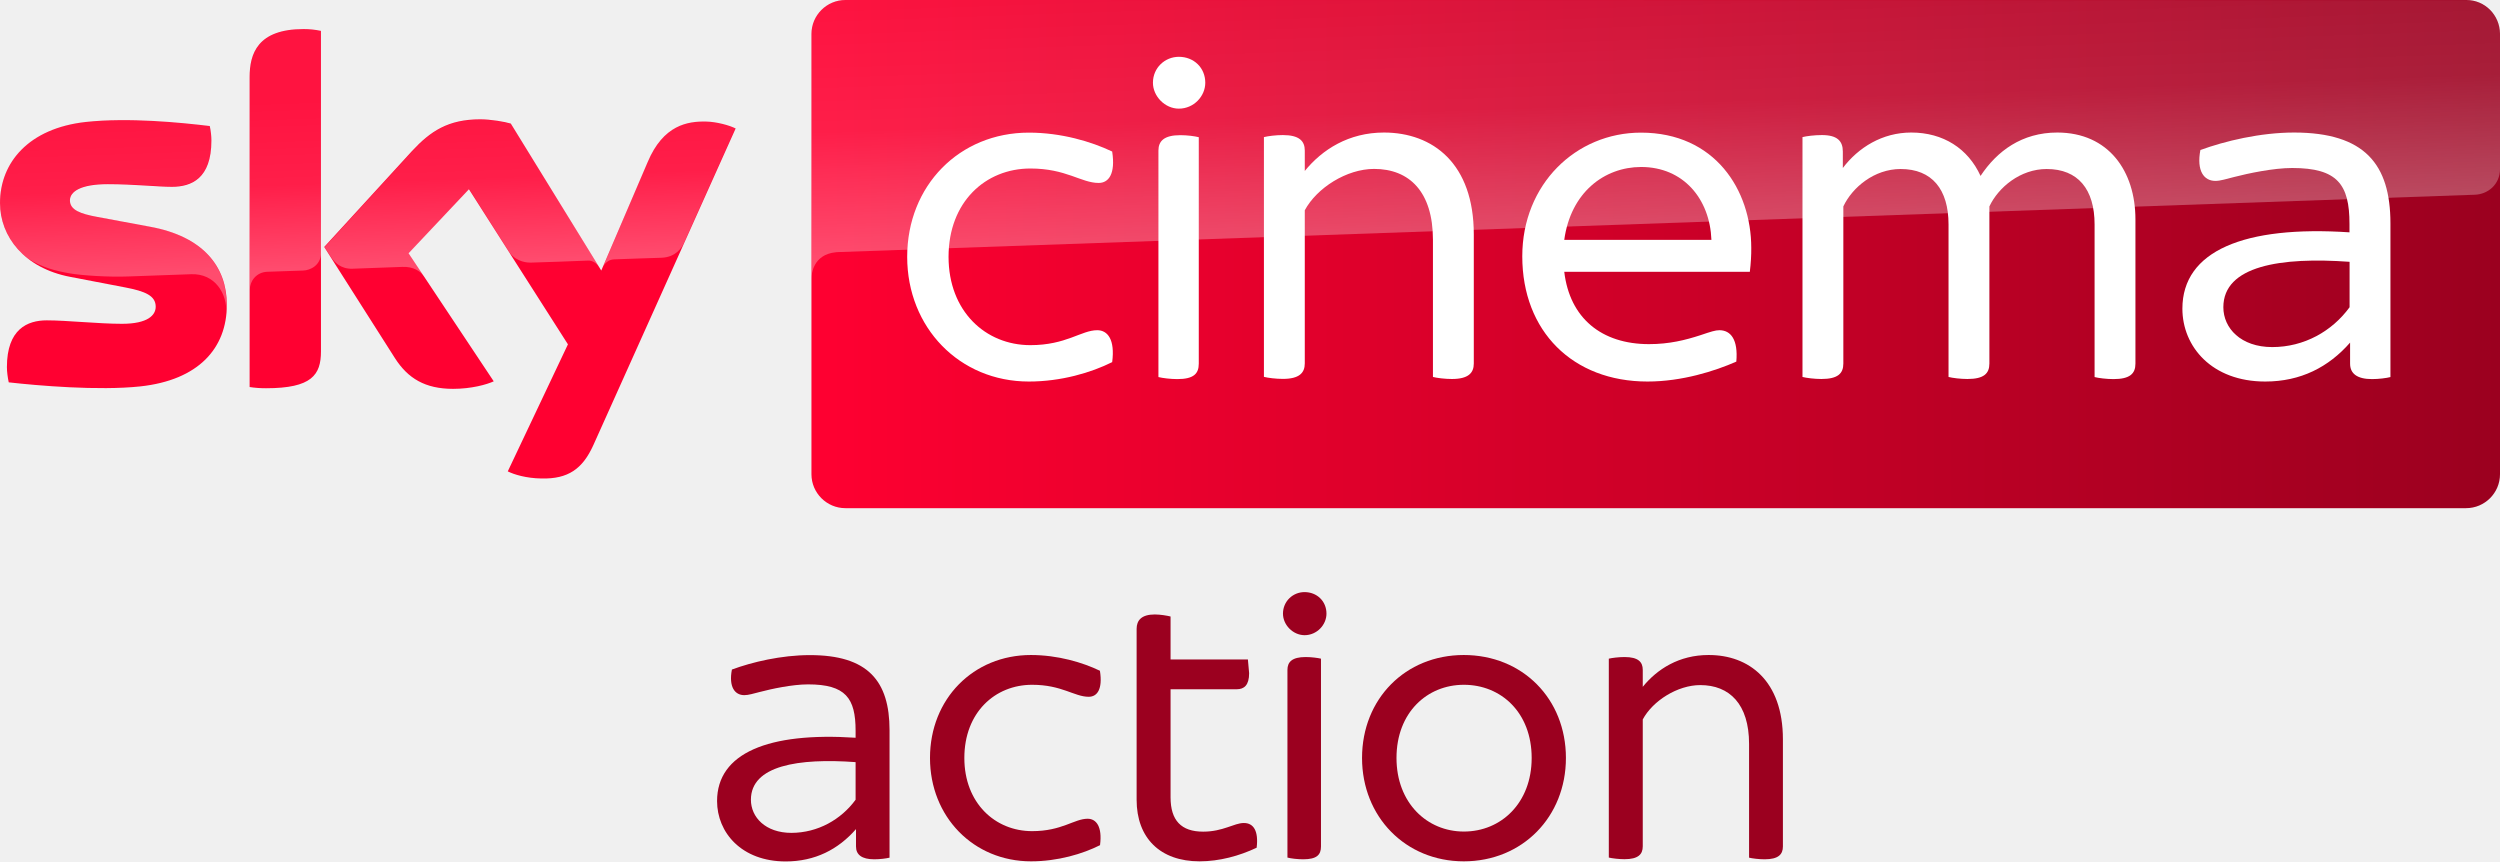
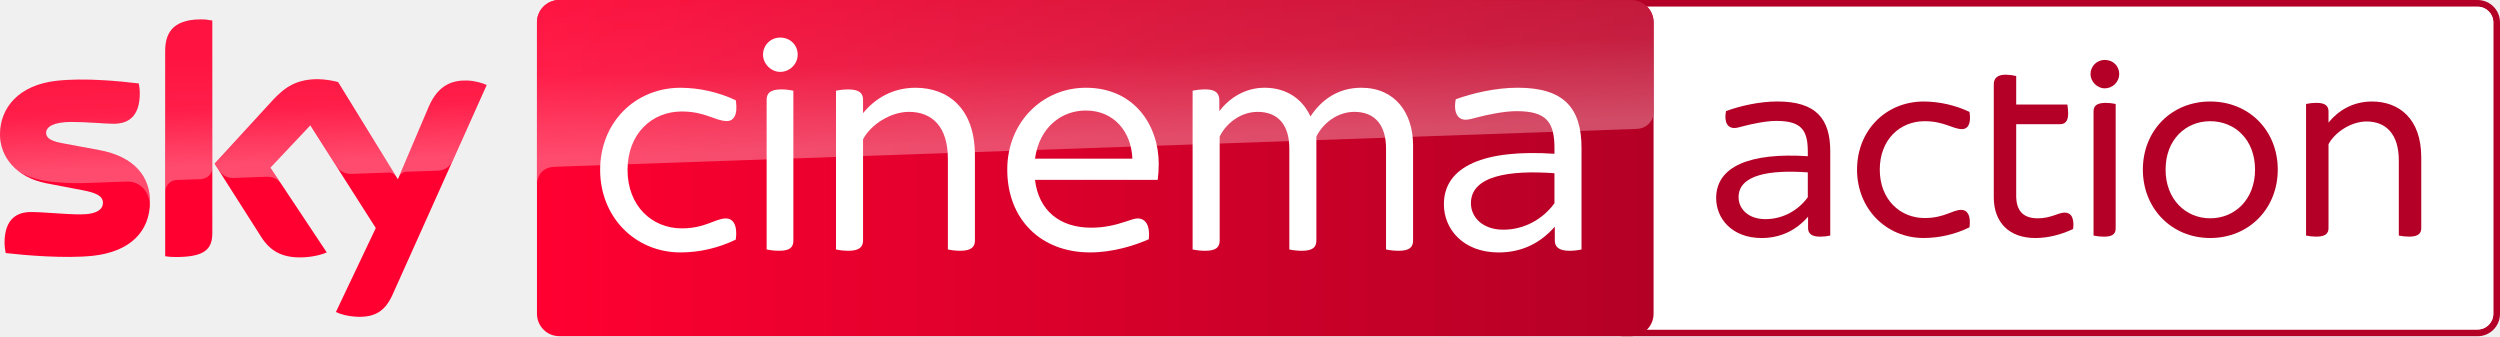
- <svg xmlns="http://www.w3.org/2000/svg" enable-background="new 0 0 3718.6 500" version="1.1" viewBox="0 0 2459.8 847.58" xml:space="preserve">
-   <g transform="translate(-.039341 -.0415)">
-     <g transform="translate(-126.12)" fill="#9b001f">
-       <path d="m1001.4 718.52v125.4c-3.3 0.8-9.4 1.6-15.1 1.6-12.2 0-17.9-4.5-17.9-12.6v-17.1c-17.5 20-40.3 31.8-69.2 31.8-43.5 0-67.5-28.5-67.5-59.4 0-47.2 50.5-68 136.3-62.3v-6.9c0-32.1-9.8-45.6-46.8-45.6-15.5 0-36.2 4.5-47.2 7.4-6.5 1.6-11.3 3.2-15.5 3.2-9.3 0-15.5-8.1-12.2-25.2 19.9-7.4 48.8-14.2 76.5-14.2 57.4-0.1 78.6 25.5 78.6 73.9m-33.4 68.4v-37c-56.2-4.1-103 3.3-103 37 0 17.1 14.2 32.6 39.9 32.6 26-0.1 48.8-13.1 63.1-32.6" />
-       <path d="m1041.2 745.82c0-58.2 42.7-101.3 99.3-101.3 26.4 0 50.9 7.3 67.9 15.5 2.9 18.3-2.8 25.6-11 25.6-14.2 0-26.4-11.8-55.7-11.8-36.6 0-66.7 27.3-66.7 72 0 44.3 30.2 72 66.7 72 29.3 0 41.5-12.2 54.6-12.2 8.5 0 14.6 7.8 12.2 26-17.1 8.6-41.5 15.9-67.9 15.9-56.7 0-99.4-43.9-99.4-101.7" />
-       <path d="m1362.6 834.12c-17.1 8.1-36.6 13.4-56.2 13.4-38.6 0-61.9-22.8-61.9-60.6v-168.1c0-8.5 4.9-14.2 17.9-14.2 5.6 0 12.2 1.2 15.5 2v42.3h76.1l1.2 13.5c0 11.8-4.9 15.8-12.2 15.8h-65.1v106.3c0 22.8 10.5 33.8 32.1 33.8 19.5 0 30.5-8.5 39.9-8.5 9.8-0.1 14.7 8 12.7 24.3" />
-       <path d="m1388.5 603.82c0-12.2 9.8-21.2 21.2-21.2 12.2 0 21.6 8.9 21.6 21.2 0 11-9.4 21.2-21.6 21.2-11.5-0.1-21.2-10.2-21.2-21.2m4.4 240v-184.7c0-7.7 4.5-12.6 17.9-12.6 5.6 0 11.8 0.8 15.1 1.6v184.8c0 8.2-4.1 12.6-17.5 12.6-5.7 0-12.2-0.8-15.5-1.7" />
-       <path d="m1466.3 745.82c0-58.2 42.7-101.3 100.1-101.3 57.8 0 100.5 43.1 100.5 101.3 0 57.8-42.7 101.7-100.5 101.7-57.4 0-100.1-43.9-100.1-101.7m166.9 0c0-44.7-30.1-72-66.7-72-36.2 0-66.3 27.3-66.3 72 0 44.3 30.1 72.4 66.3 72.4 36.6 0 66.7-28.1 66.7-72.4" />
-       <path d="m1880.4 727.52v105.4c0 7.8-4.5 12.6-17.9 12.6-5.6 0-12.2-0.8-15.4-1.6v-112c0-39-19.2-57.8-48-57.8-22.4 0-46.8 15.5-56.6 33.8v124.9c0 7.8-4.5 12.6-17.9 12.6-5.6 0-12.2-0.8-15.5-1.6v-195.7c3.3-0.8 9.8-1.6 15.5-1.6 13.5 0 17.9 4.9 17.9 12.6v16.7c14.2-17.5 35.8-31.3 64.7-31.3 39.8-0.1 73.2 25.2 73.2 83" />
-     </g>
-     <g transform="translate(-15.061 -164.86)">
-       <path d="m238.3 464.7c0 43-28 74.2-85.2 80.4-41.2 4.4-101-0.8-129.4-4-1-4.6-1.8-10.4-1.8-15 0-37.4 20.2-46 39.2-46 19.8 0 51 3.4 74 3.4 25.6 0 33.2-8.6 33.2-16.8 0-10.8-10.2-15.2-30-19l-54.2-10.4c-45-8.6-69-39.6-69-72.6 0-40 28.4-73.6 84.4-79.8 42.2-4.6 93.8 0.6 122 4 1 4.8 1.6 9.4 1.6 14.4 0 37.4-19.8 45.4-38.8 45.4-14.6 0-37.2-2.6-63.2-2.6-26.4 0-37.2 7.2-37.2 16 0 9.4 10.4 13.2 26.8 16.2l51.6 9.6c53.2 9.6 76 39.8 76 76.8m92.6 46c0 23-9 36.2-54 36.2-6 0-11.2-0.4-16.2-1.2v-304.8c0-23.2 7.8-47.4 53.2-47.4 5.8 0 11.6 0.6 17 1.8zm183.8 118c6 3 18 6.8 33.2 7 26.2 0.6 40.4-9.4 51-32.8l140-311.6c-5.8-3-18.6-6.6-29-6.8-18-0.4-42.2 3.2-57.6 40l-45.6 106.6-89-144.6c-5.8-1.8-19.8-4.2-30-4.2-31.6 0-49 11.6-67.2 31.2l-86.4 94.4 69.6 109.4c12.8 20 29.8 30.2 57.2 30.2 18 0 33-4.2 40-7.4l-83.8-126 59.4-63 97.4 152.6z" fill="#ff0031" />
-       <linearGradient id="b" x1="55.077" x2="276.59" y1="-1307.3" y2="-1307.3" gradientTransform="matrix(7.5001 0 0 7.5001 400.38 10220)" gradientUnits="userSpaceOnUse">
-         <stop stop-color="#FF0031" offset="0" />
-         <stop stop-color="#9B001F" offset="1" />
-       </linearGradient>
-       <path d="m2441.7 164.9h-1594.8c-18.4 0-33.4 15-33.4 33.4v433.2c0 18.4 15 33.4 33.4 33.4h1594.6c18.4 0 33.4-15 33.4-33.4v-433.4c-0.2-18.4-14.8-33.2-33.2-33.2" fill="url(#b)" />
-       <linearGradient id="c" x1="16.213" x2="20.655" y1="-2025.8" y2="-2025.8" gradientTransform="matrix(-1.3157 -37.678 37.678 -1.3157 76731 -1626.9)" gradientUnits="userSpaceOnUse">
-         <stop stop-color="#fff" offset="0" />
-         <stop stop-color="#fff" stop-opacity=".4" offset=".5" />
-         <stop stop-color="#fff" stop-opacity=".25" offset="1" />
-       </linearGradient>
-       <path d="m260.9 240.9v209c0-8.4 6.4-17.2 17.2-17.6 7.6-0.2 28.8-1 35.2-1.2 7-0.2 17.6-5 17.8-17.8v-218c-5.4-1.2-11.2-1.8-17-1.8-45.4 0.2-53.2 24.2-53.2 47.4m160 72.8-86.4 94.4 7 10.8c3 4 8.8 10.8 20.4 10.4 4.2-0.2 45.8-1.6 49.2-1.8 10.8-0.4 17.6 4.2 21.8 9.8l-15.4-23.2 59.4-63 39.8 62.6c7.2 9.4 18 9.6 20.4 9.6 2 0 54.4-1.8 56.6-2 3.6-0.2 7.8 1.8 11 6.4l-86.6-140.8c-5.8-1.8-19.8-4.2-30-4.2-31.6-0.2-49 11.2-67.2 31m-321.4-29c-56 6.2-84.4 39.6-84.4 79.8 0 20.6 9.4 40.4 27.4 54.6 13.6 9 27.6 12.4 41.4 14.8 11.4 2 38 3.8 57.8 3 6.2-0.2 51.8-1.8 61.6-2.2 23.2-0.8 35.6 19 34.4 38.8v-0.8-0.2c0.2-2.6 0.4-5.2 0.4-7.8 0-37-22.8-67.2-75.8-77l-51.6-9.6c-16.6-2.8-26.8-6.8-26.8-16.2 0-8.8 11-16.2 37.2-16.2 26 0 48.6 2.6 63.2 2.6 19 0 38.8-8 38.8-45.4 0-5-0.6-9.6-1.6-14.4-20.2-2.4-52.6-5.8-84.8-5.8-12.6 0.2-25.2 0.8-37.2 2m552.6 39.8-44.2 104.2c0-0.2 2.8-8.2 11.4-8.6 0 0 43.6-1.6 46.8-1.6 14.2-0.6 19.8-10.2 21.4-13.4l51.2-114.2c-5.8-3-18.6-6.6-29-6.8h-2.2c-17.8 0.2-40.6 5-55.4 40.4" enable-background="new    " fill="url(#c)" opacity=".3" />
-       <linearGradient id="a" x1="40.36" x2="44.803" y1="-2009.4" y2="-2009.4" gradientTransform="matrix(-1.9565 -56.026 56.026 -1.9565 114306 -1277.9)" gradientUnits="userSpaceOnUse">
-         <stop stop-color="#fff" offset="0" />
-         <stop stop-color="#fff" stop-opacity=".4" offset=".5" />
-         <stop stop-color="#fff" stop-opacity=".25" offset="1" />
-       </linearGradient>
-       <path d="m846.9 164.9c-18.4 0-33.4 15-33.4 33.4v240.6-0.2c0-3.6 1.4-23.4 24-25.6 0 0 1.2-0.2 3.2-0.2 98.6-3.4 1609.4-56.4 1609.4-56.4 12.6-0.4 24.8-9.8 24.8-25.4v-132.6c0-18.4-15-33.4-33.4-33.4z" enable-background="new    " fill="url(#a)" opacity=".3" Googl="true" />
-       <g fill="#fff">
-         <path d="m907.7 417.6c0-70.2 51.5-122.2 119.7-122.2 31.9 0 61.4 8.8 82 18.6 3.4 22.1-3.5 30.9-13.3 30.9-17.2 0-31.9-14.2-67.2-14.2-44.2 0-80.5 32.9-80.5 86.9 0 53.5 36.3 86.9 80.5 86.9 35.3 0 50.1-14.7 65.8-14.7 10.3 0 17.6 9.3 14.7 31.4-20.6 10.3-50.1 19.1-82 19.1-68.2 0-119.7-53-119.7-122.7" />
-         <path d="m2116.2 380.8v141.9c0 9.8-5.4 15.2-21.6 15.2-6.9 0-14.7-1-18.6-2v-150.2c0-34.4-16.2-54.5-47.1-54.5-26 0-47.6 18.1-56.4 36.8v154.6c0 9.8-5.4 15.2-21.6 15.2-6.9 0-14.7-1-18.6-2v-150.1c0-34.4-16.2-54.5-47.1-54.5-26 0-47.6 18.1-56.4 36.8v154.6c0 9.8-5.4 15.2-21.6 15.2-6.8 0-14.7-1-18.6-2v-236c3.9-1 11.8-2 19.1-2 15.2 0 20.6 5.9 20.6 16.2v16.2c15.2-20.1 38.8-34.9 67.3-34.9 31.4 0 55.9 15.7 68.2 42.7 16.2-24.5 40.7-42.7 75.6-42.7 50.3 0.1 76.8 37.9 76.8 85.5" />
-         <path d="m1736.8 432.3h-182.6c5.4 45.7 36.8 71.2 83.4 71.2 20.1 0 35.8-4 50.6-8.8 10.3-3.5 14.7-4.9 18.6-4.9 11.3 0 18.6 9.3 16.7 30.9-21.1 9.3-53.5 19.6-87.4 19.6-73.6 0-123.2-49.5-123.2-123.2 0-70.7 52.6-121.7 116.8-121.7 72.7 0 108.5 56.4 108.5 113.4 0.1 6.9-0.4 15.2-1.4 23.5m-182.6-31.4h144.8c-1.5-40.2-27.5-71.7-69.2-71.7-36.3 0.1-69.2 25.1-75.6 71.7" />
-         <path d="m1465.2 395.5v127.1c0 9.3-5.4 15.2-21.6 15.2-6.8 0-14.7-1-18.6-2v-135c0-47.1-23.1-69.7-57.9-69.7-27 0-56.4 18.7-68.2 40.7v150.7c0 9.3-5.4 15.2-21.6 15.2-6.9 0-14.7-1-18.6-2v-235.9c3.9-1 11.8-2 18.6-2 16.2 0 21.6 5.9 21.6 15.2v20.1c17.2-21.1 43.2-37.8 78-37.8 48.1 0.1 88.3 30.5 88.3 100.2" />
-         <path d="m2367.1 384.7v151.2c-3.9 1-11.3 2-18.1 2-14.7 0-21.6-5.4-21.6-15.2v-20.7c-21.1 24.1-48.6 38.3-83.5 38.3-52.5 0-81.5-34.3-81.5-71.7 0-56.9 60.9-82 164.4-75.1v-8.3c0-38.8-11.8-55-56.4-55-18.6 0-43.7 5.4-56.9 8.8-7.9 2-13.8 3.9-18.6 3.9-11.3 0-18.7-9.8-14.8-30.4 24.1-8.8 58.9-17.2 92.3-17.2 69.2 0.1 94.7 31 94.7 89.4m-40.2 82.5v-44.7c-67.7-4.9-124.2 3.9-124.2 44.7 0 20.6 17.2 39.2 48.1 39.2 31.4 0 58.9-15.6 76.1-39.2" />
-         <path d="m1149.5 246.3c0-14.7 11.8-25.5 25.5-25.5 14.8 0 26 10.8 26 25.5 0 13.3-11.3 25.5-26 25.5-13.7 0-25.5-12.2-25.5-25.5m5.4 289.6v-222.8c0-9.3 5.4-15.2 21.6-15.2 6.9 0 14.2 1 18.1 2v222.8c0 9.8-4.9 15.2-21.1 15.2-6.8 0-14.6-1-18.6-2" />
-       </g>
-     </g>
+ <svg xmlns="http://www.w3.org/2000/svg" xmlns:xlink="http://www.w3.org/1999/xlink" id="Livello_1" data-name="Livello 1" viewBox="0 0 3717.68 499.95">
+   <defs>
+     <clipPath id="clip-path">
+       <path d="M831.86,0A33.29,33.29,0,0,0,798.5,33.29V466.65a33.33,33.33,0,0,0,33.36,33.28H2425.63A33.37,33.37,0,0,0,2459,466.65V33.29A33.32,33.32,0,0,0,2425.63,0Z" fill="none" />
+     </clipPath>
+     <linearGradient id="Sfumatura_senza_nome_11" x1="2664.7" y1="-3126.74" x2="2736.29" y2="-3126.74" gradientTransform="matrix(23.2, 0, 0, -23.2, -61013.05, -72279.17)" gradientUnits="userSpaceOnUse">
+       <stop offset="0" stop-color="#ff0031" />
+       <stop offset="0.64" stop-color="#cc0029" />
+       <stop offset="1" stop-color="#b40026" />
+     </linearGradient>
+     <clipPath id="clip-path-2">
+       <path d="M831.86,0A33.29,33.29,0,0,0,798.5,33.29V273.66c0-3.51,1.36-23.48,24-25.62l3.15-.22,1608.44-56.19c12.53-.43,24.84-9.74,24.84-25.27L2459,33.29A33.32,33.32,0,0,0,2425.63,0Z" fill="none" />
+     </clipPath>
+     <linearGradient id="Sfumatura_senza_nome_18" x1="2664.7" y1="-3121.86" x2="2736.29" y2="-3121.86" gradientTransform="matrix(23.2, 0, 0, -23.2, -61013.05, -72279.17)" gradientUnits="userSpaceOnUse">
+       <stop offset="0" stop-color="#ff0031" />
+       <stop offset="0.57" stop-color="#d6002a" />
+       <stop offset="1" stop-color="#bc0026" />
+     </linearGradient>
+     <linearGradient id="Sfumatura_senza_nome_5" x1="2592.85" y1="-2469.07" x2="2597.29" y2="-2469.07" gradientTransform="matrix(-1.96, -56.03, -56.03, 1.96, -131627.74, 150324.5)" gradientUnits="userSpaceOnUse">
+       <stop offset="0" stop-color="#fff" />
+       <stop offset="0.5" stop-color="#fff" stop-opacity="0.4" />
+       <stop offset="1" stop-color="#fff" stop-opacity="0.25" />
+     </linearGradient>
+     <linearGradient id="Sfumatura_senza_nome_5-2" x1="2543.78" y1="-2429.04" x2="2548.22" y2="-2429.04" gradientTransform="matrix(-1.32, -37.68, -37.68, 1.32, -87806.72, 99301.51)" xlink:href="#Sfumatura_senza_nome_5" />
+   </defs>
+   <path d="M3684.41,0H2413.88a33.29,33.29,0,0,0-33.27,33.33V466.68A33.28,33.28,0,0,0,2413.88,500H3684.41a33.28,33.28,0,0,0,33.27-33.27V33.33A33.29,33.29,0,0,0,3684.41,0m0,10a23.36,23.36,0,0,1,23.32,23.32V466.68A23.36,23.36,0,0,1,3684.41,490H2413.88a23.34,23.34,0,0,1-23.26-23.32V33.33A23.34,23.34,0,0,1,2413.88,10H3684.41" fill="#b40026" />
+   <path d="M3684.41,10a23.36,23.36,0,0,1,23.32,23.32V466.68A23.36,23.36,0,0,1,3684.41,490H2413.88a23.34,23.34,0,0,1-23.26-23.32V33.33A23.34,23.34,0,0,1,2413.88,10H3684.41" fill="#fff" />
+   <path d="M2721.72,225v125.3a68.73,68.73,0,0,1-15.07,1.65c-12.23,0-17.92-4.5-17.92-12.63V322.23c-17.46,19.9-40.27,31.73-69.16,31.73-43.52,0-67.52-28.49-67.52-59.43,0-47.15,50.45-67.91,136.28-62.23v-6.94c0-32.13-9.78-45.55-46.81-45.55-15.41,0-36.17,4.49-47.15,7.33-6.54,1.65-11.43,3.25-15.47,3.25-9.39,0-15.47-8.14-12.23-25.2,20-7.34,48.86-14.28,76.5-14.28,57.39,0,78.55,25.66,78.55,74.06m-33.39,68.36v-37c-56.14-4-102.95,3.24-102.95,37,0,17.07,14.28,32.54,39.87,32.54,26.05,0,48.86-13,63.08-32.54" fill="#b40026" />
+   <path d="M2761.56,252.24c0-58.19,42.72-101.3,99.25-101.3a162.68,162.68,0,0,1,68,15.47c2.85,18.32-2.84,25.6-11,25.6-14.22,0-26.44-11.78-55.74-11.78-36.63,0-66.71,27.25-66.71,72,0,44.36,30.08,72,66.71,72,29.3,0,41.52-12.18,54.49-12.18,8.59,0,14.68,7.68,12.23,26a155.87,155.87,0,0,1-68,15.87c-56.53,0-99.25-43.91-99.25-101.7" fill="#b40026" />
+   <path d="M3082.86,340.53c-17.06,8.13-36.63,13.42-56.14,13.42-38.67,0-61.82-22.8-61.82-60.63v-168c0-8.52,4.83-14.27,17.86-14.27a72.11,72.11,0,0,1,15.47,2V155.4h76.1a103.21,103.21,0,0,1,1.19,13.42c0,11.83-4.89,15.87-12.17,15.87h-65.12V290.88c0,22.8,10.58,33.78,32.13,33.78,19.57,0,30.55-8.53,39.88-8.53,9.78,0,14.67,8.13,12.62,24.4" fill="#b40026" />
+   <path d="M3108.75,110.22a21,21,0,0,1,21.16-21.11c12.23,0,21.56,8.93,21.56,21.11a21.57,21.57,0,0,1-21.56,21.15c-11.37,0-21.16-10.12-21.16-21.15m4.5,240.07V165.56c0-7.74,4.49-12.57,17.91-12.57a72.08,72.08,0,0,1,15,1.59V339.32c0,8.13-4,12.63-17.46,12.63a75.58,75.58,0,0,1-15.47-1.66" fill="#b40026" />
+   <path d="M3186.6,252.24c0-58.19,42.71-101.3,100.1-101.3,57.79,0,100.5,43.11,100.5,101.3,0,57.79-42.71,101.7-100.5,101.7-57.39,0-100.1-43.91-100.1-101.7m166.82,0c0-44.76-30.09-72-66.72-72-36.23,0-66.32,27.25-66.32,72,0,44.36,30.09,72.4,66.32,72.4,36.63,0,66.72-28,66.72-72.4" fill="#b40026" />
+   <path d="M3600.59,233.93V339.32c0,7.74-4.49,12.57-17.92,12.57a76.84,76.84,0,0,1-15.47-1.59V238.42c0-39.07-19.11-57.78-48-57.78-22.35,0-46.76,15.47-56.54,33.78v124.9c0,7.74-4.49,12.57-17.91,12.57a76.86,76.86,0,0,1-15.48-1.59V154.59a76.29,76.29,0,0,1,15.48-1.65c13.42,0,17.91,4.89,17.91,12.62v16.73c14.22-17.52,35.78-31.34,64.67-31.34,39.87,0,73.26,25.19,73.26,83" fill="#b40026" />
+   <g clip-path="url(#clip-path)">
+     <rect x="798.5" width="1660.49" height="499.93" fill="url(#Sfumatura_senza_nome_11)" />
  </g>
+   <g clip-path="url(#clip-path-2)">
+     <rect x="798.5" width="1660.49" height="273.66" fill="url(#Sfumatura_senza_nome_18)" />
+   </g>
+   <path id="path15555" d="M831.9,0a33.47,33.47,0,0,0-33.4,33.4h0V273.8c0-3.6,1.4-23.4,24-25.6h0a22.82,22.82,0,0,1,3.2-.2h0c98.6-3.4,1608.47-56.31,1608.47-56.31h0c12.6-.4,24.8-9.8,24.8-25.4h0l.16-132.83a33.47,33.47,0,0,0-33.4-33.4h0Z" opacity="0.3" fill="url(#Sfumatura_senza_nome_5)" style="isolation:isolate" />
+   <path d="M499.5,464c5.94,3,18,6.66,33.21,7.09,26.13.57,40.38-9.38,51-32.78l140-311.81c-5.72-3.08-18.61-6.59-29-6.73-18-.43-42.3,3.22-57.62,40.08L591.7,266.63,502.79,122a131.26,131.26,0,0,0-30-4.23c-31.5,0-49,11.53-67.22,31.29l-86.47,94.34,69.58,109.31c12.81,19.9,29.78,30.06,57.27,30.06,18,0,33-4.22,39.94-7.44l-83.75-126,59.34-62.92,97.35,152.69ZM315.75,346c0,23-9,36.22-54,36.22a101.7,101.7,0,0,1-16.11-1.15V76.23c0-23.27,7.87-47.39,53.19-47.39a81.17,81.17,0,0,1,16.89,1.72Zm-92.7-46c0,42.95-28.06,74.23-85.11,80.39-41.3,4.36-101.07-.79-129.49-4.08a81.28,81.28,0,0,1-1.72-15c0-37.37,20.19-46,39.23-46,19.75,0,50.89,3.51,73.94,3.51,25.56,0,33.21-8.66,33.21-16.9,0-10.73-10.16-15.17-30-19L69,272.57c-45-8.66-69-39.72-69-72.65,0-40.09,28.42-73.66,84.32-79.81,42.31-4.59,93.78.57,122.05,4a74.45,74.45,0,0,1,1.51,14.39c0,37.44-19.76,45.46-38.8,45.46-14.6,0-37.3-2.65-63.21-2.65-26.34,0-37.29,7.3-37.29,16.1,0,9.38,10.38,13.25,26.91,16.11l51.68,9.59c53.05,9.74,75.88,39.87,75.88,76.88" fill="#ff0031" />
+   <path id="path15297-4" d="M245.8,76.24v209a17.62,17.62,0,0,1,17.2-17.6h0c7.6-.2,28.8-1,35.2-1.2h0c7-.2,17.6-5,17.8-17.8h0v-218a78.92,78.92,0,0,0-17-1.8h0c-45.4.2-53.2,24.2-53.2,47.4m160,72.8-86.4,94.4,7,10.8c3,4,8.8,10.8,20.4,10.4h0c4.2-.2,45.8-1.6,49.2-1.8h0c10.8-.4,17.6,4.2,21.8,9.8h0l-15.4-23.2,59.4-63L501.6,249h0c7.2,9.4,18,9.6,20.4,9.6h0c2,0,54.4-1.8,56.6-2h0c3.6-.2,7.8,1.8,11,6.4h0L503,122.24c-5.8-1.8-19.8-4.2-30-4.2h0c-31.6-.2-49,11.2-67.2,31M84.4,120c-56,6.2-84.4,39.6-84.4,79.8H0c0,20.6,9.4,40.4,27.4,54.6h0c13.6,9,27.6,12.4,41.4,14.8h0c11.4,2,38,3.8,57.8,3h0c6.2-.2,51.8-1.8,61.6-2.2h0c23.2-.8,35.6,19,34.4,38.8h0V308h0v-.2h0c.2-2.6.4-5.2.4-7.8h0c0-37-22.8-67.2-75.8-77h0l-51.6-9.6c-16.6-2.8-26.8-6.8-26.8-16.2h0c0-8.8,11-16.2,37.2-16.2h0c26,0,48.6,2.6,63.2,2.6h0c19,0,38.8-8,38.8-45.4h0a69.06,69.06,0,0,0-1.6-14.4h0c-20.2-2.4-52.6-5.8-84.8-5.8h0c-12.6.2-25.2.8-37.2,2M637,159.84,592.8,264h0c0-.2,2.8-8.2,11.4-8.6h0s43.6-1.6,46.8-1.6h0c14.2-.6,19.8-10.2,21.4-13.4h0l51.2-114.2c-5.8-3-18.6-6.6-29-6.8h-2.2c-17.8.2-40.6,5-55.4,40.4" opacity="0.3" fill="url(#Sfumatura_senza_nome_5-2)" style="isolation:isolate" />
+   <path d="M892.45,252.69c0-70.15,51.54-122.19,119.75-122.19a196.19,196.19,0,0,1,82,18.61c3.43,22.12-3.44,30.92-13.24,30.92-17.19,0-31.93-14.24-67.22-14.24-44.24,0-80.53,32.93-80.53,86.9,0,53.47,36.29,86.9,80.53,86.9,35.29,0,50-14.75,65.71-14.75,10.31,0,17.68,9.31,14.75,31.43a188.7,188.7,0,0,1-82,19.11c-68.21,0-119.75-53-119.75-122.69" fill="#fff" />
+   <path d="M1134.68,81.42a25.32,25.32,0,0,1,25.48-25.55c14.75,0,26.06,10.81,26.06,25.55,0,13.24-11.31,25.48-26.06,25.48-13.74,0-25.48-12.24-25.48-25.48M1140.05,371V148.14c0-9.31,5.37-15.18,21.62-15.18a83.32,83.32,0,0,1,18.11,1.93V357.73c0,9.8-4.87,15.17-21,15.17a89.82,89.82,0,0,1-18.68-1.93" fill="#fff" />
+   <path d="M1449.78,230.61V357.74c0,9.3-5.37,15.17-21.62,15.17a89.08,89.08,0,0,1-18.61-1.93V236c0-47.11-23-69.65-57.91-69.65-27,0-56.48,18.61-68.22,40.73V357.74c0,9.3-5.44,15.17-21.62,15.17a88.53,88.53,0,0,1-18.61-1.93V134.9A88.53,88.53,0,0,1,1261.8,133c16.18,0,21.62,5.87,21.62,15.17v20.12c17.18-21.12,43.17-37.8,78-37.8,48.1,0,88.33,30.42,88.33,100.15" fill="#fff" />
+   <path d="M1721.64,267.43H1539.11c5.36,45.59,36.79,71.15,83.39,71.15,20.18,0,35.86-3.94,50.61-8.8,10.3-3.44,14.67-4.94,18.61-4.94,11.31,0,18.68,9.3,16.68,30.92-21.12,9.31-53.48,19.61-87.33,19.61-73.59,0-123.2-49.53-123.2-123.19,0-70.65,52.55-121.69,116.83-121.69,72.58,0,108.44,56.41,108.44,113.39a205.44,205.44,0,0,1-1.5,23.55M1539.11,236h144.8c-1.5-40.23-27.48-71.65-69.21-71.65-36.37,0-69.22,25.05-75.59,71.65" fill="#fff" />
+   <path d="M2101.35,215.88v141.8c0,9.88-5.37,15.25-21.62,15.25a94,94,0,0,1-18.61-1.93V220.82c0-34.36-16.18-54.47-47.1-54.47-26.06,0-47.6,18.11-56.48,36.79V357.68c0,9.88-5.37,15.25-21.62,15.25a94.1,94.1,0,0,1-18.61-1.93V220.82c0-34.36-16.18-54.47-47.1-54.47-26.06,0-47.6,18.11-56.48,36.79V357.68c0,9.88-5.37,15.25-21.54,15.25A94.92,94.92,0,0,1,1773.5,371V134.92a90.34,90.34,0,0,1,19.11-2c15.25,0,20.62,5.94,20.62,16.25v16.17c15.25-20.11,38.8-34.86,67.29-34.86,31.42,0,55.9,15.68,68.21,42.67,16.18-24.48,40.73-42.67,75.59-42.67,50.54,0,77,37.8,77,85.4" fill="#fff" />
+   <path d="M2351.83,219.8V371a84.38,84.38,0,0,1-18.11,1.93c-14.75,0-21.62-5.37-21.62-15.17V337.12c-21.12,24.05-48.61,38.3-83.47,38.3-52.47,0-81.46-34.36-81.46-71.66,0-57,60.85-82,164.43-75.09V220.3c0-38.8-11.81-55-56.41-55-18.68,0-43.74,5.44-57,8.88-7.87,1.93-13.74,3.86-18.61,3.86-11.31,0-18.68-9.8-14.75-30.42,24.06-8.8,58.92-17.18,92.27-17.18,69.22,0,94.71,30.93,94.71,89.34m-40.23,82.46V257.59c-67.72-4.87-124.2,3.94-124.2,44.67,0,20.61,17.18,39.3,48.11,39.3,31.42,0,58.91-15.75,76.09-39.3" fill="#fff" />
</svg>
